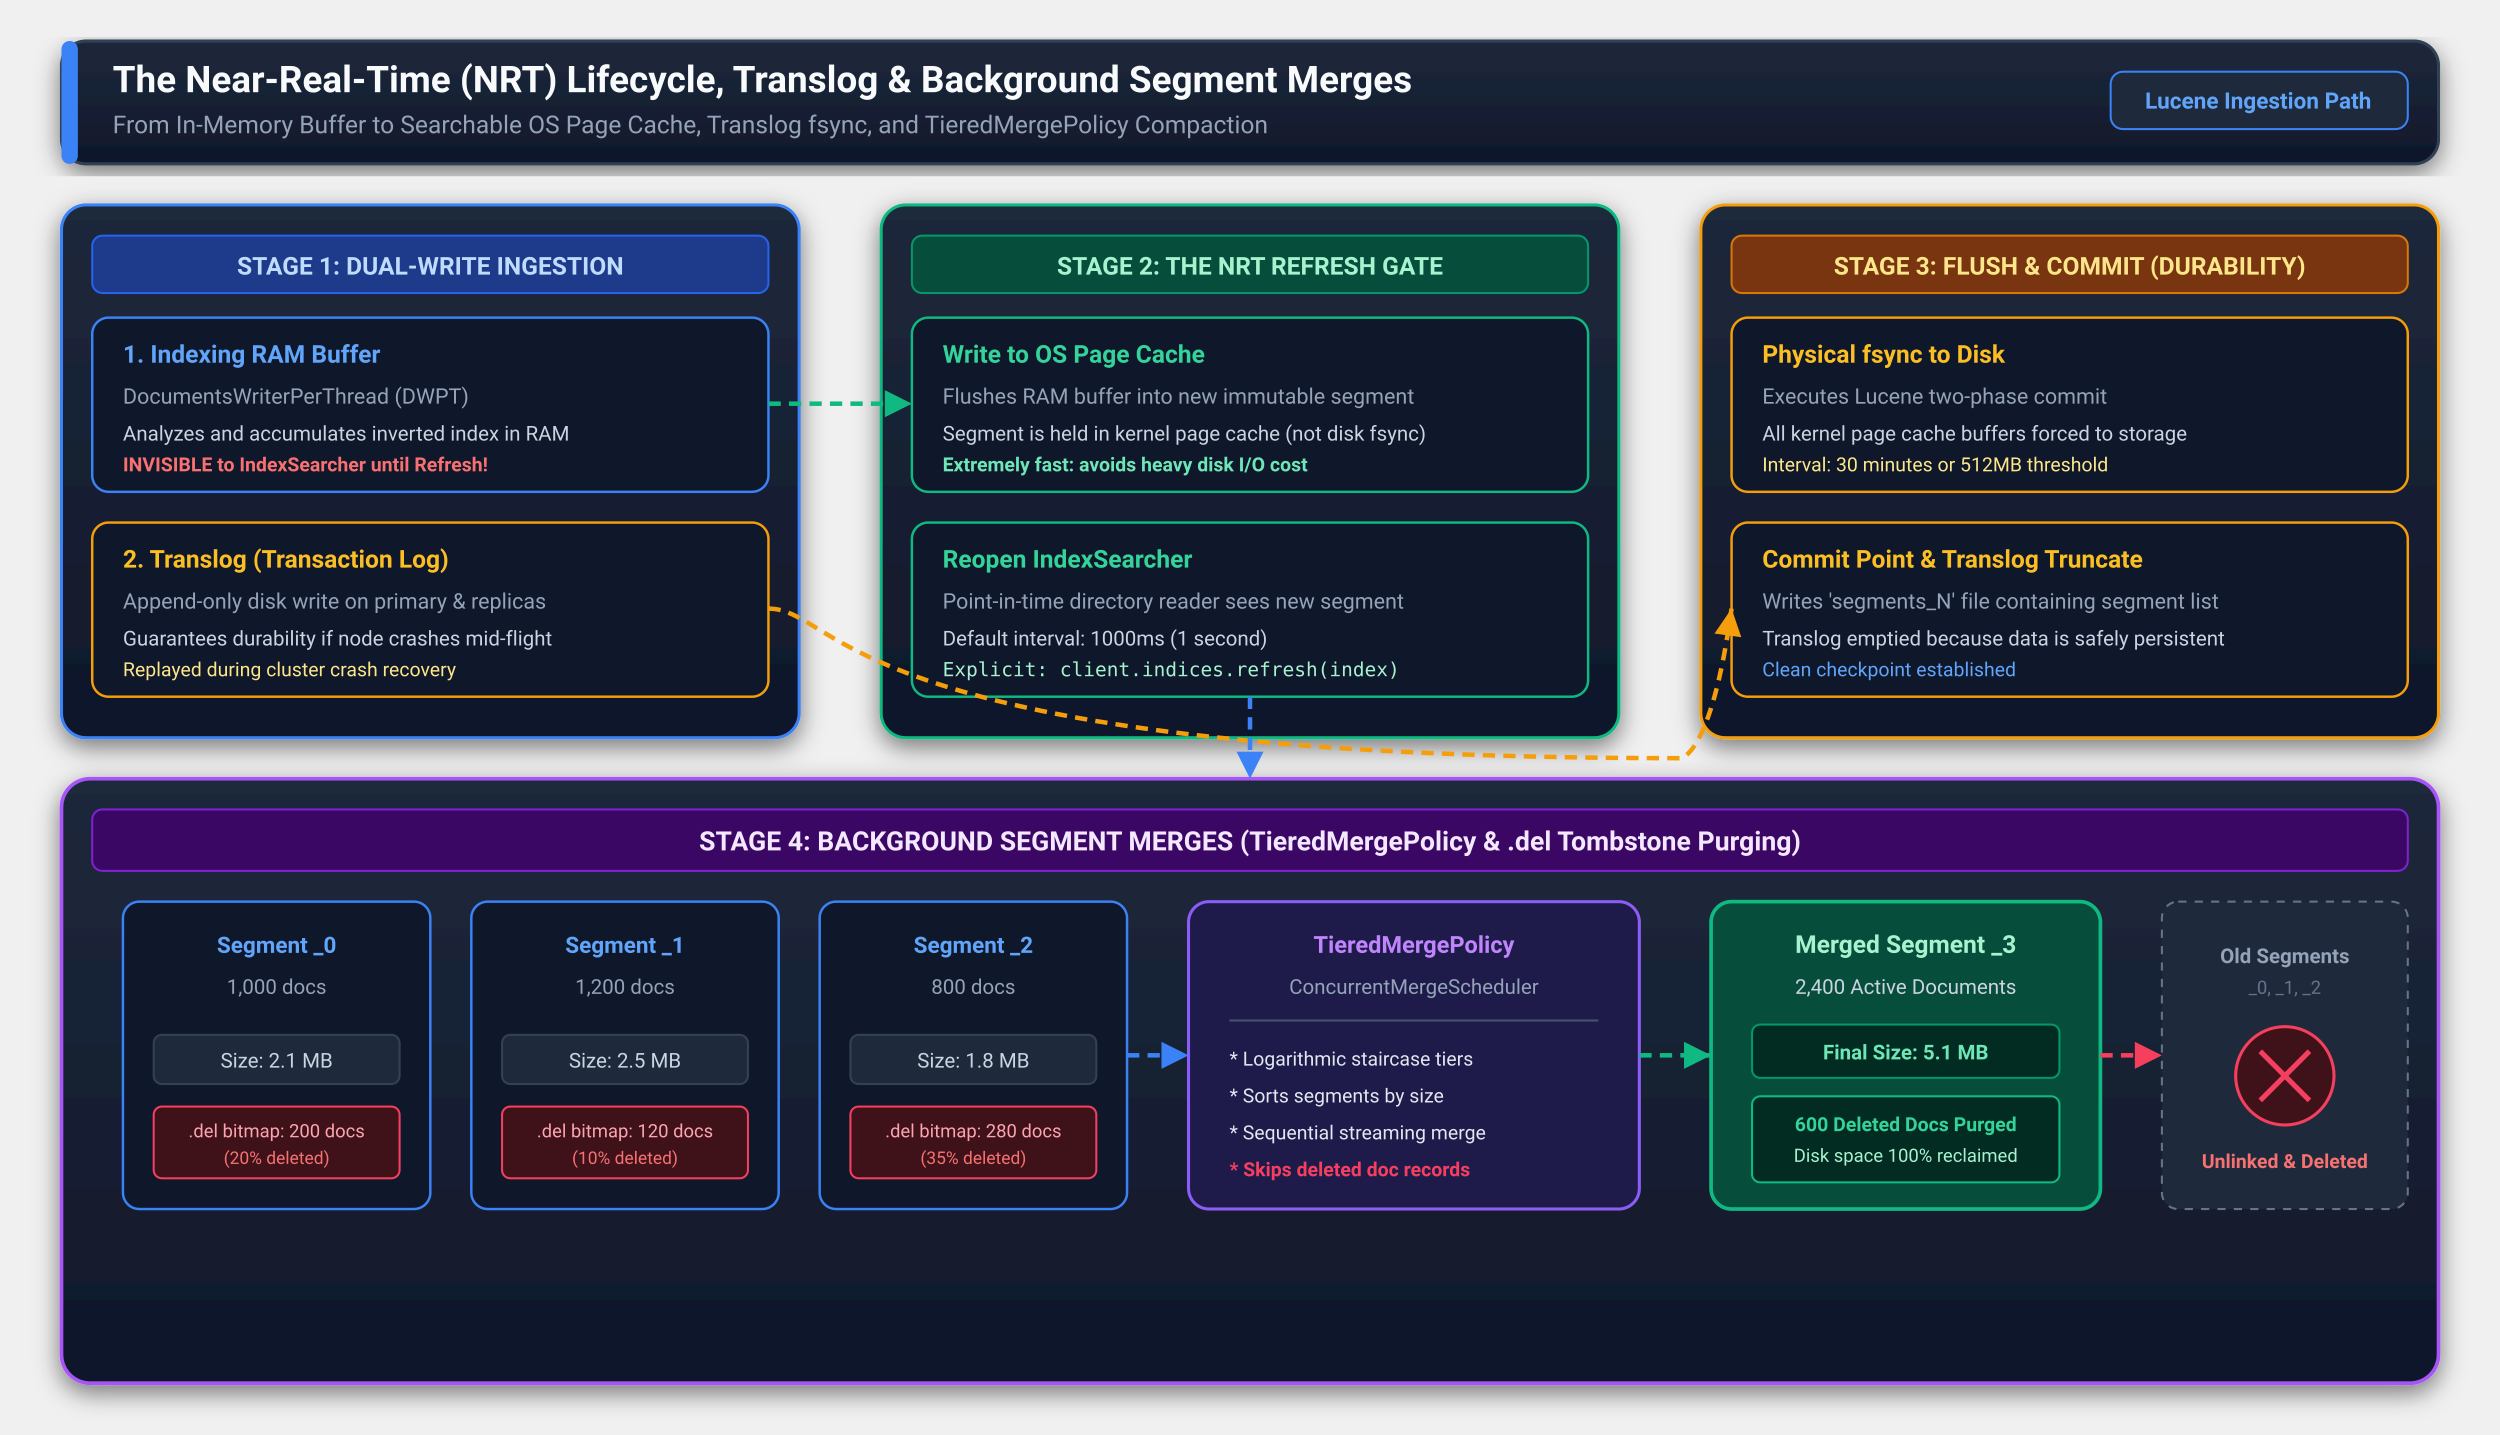
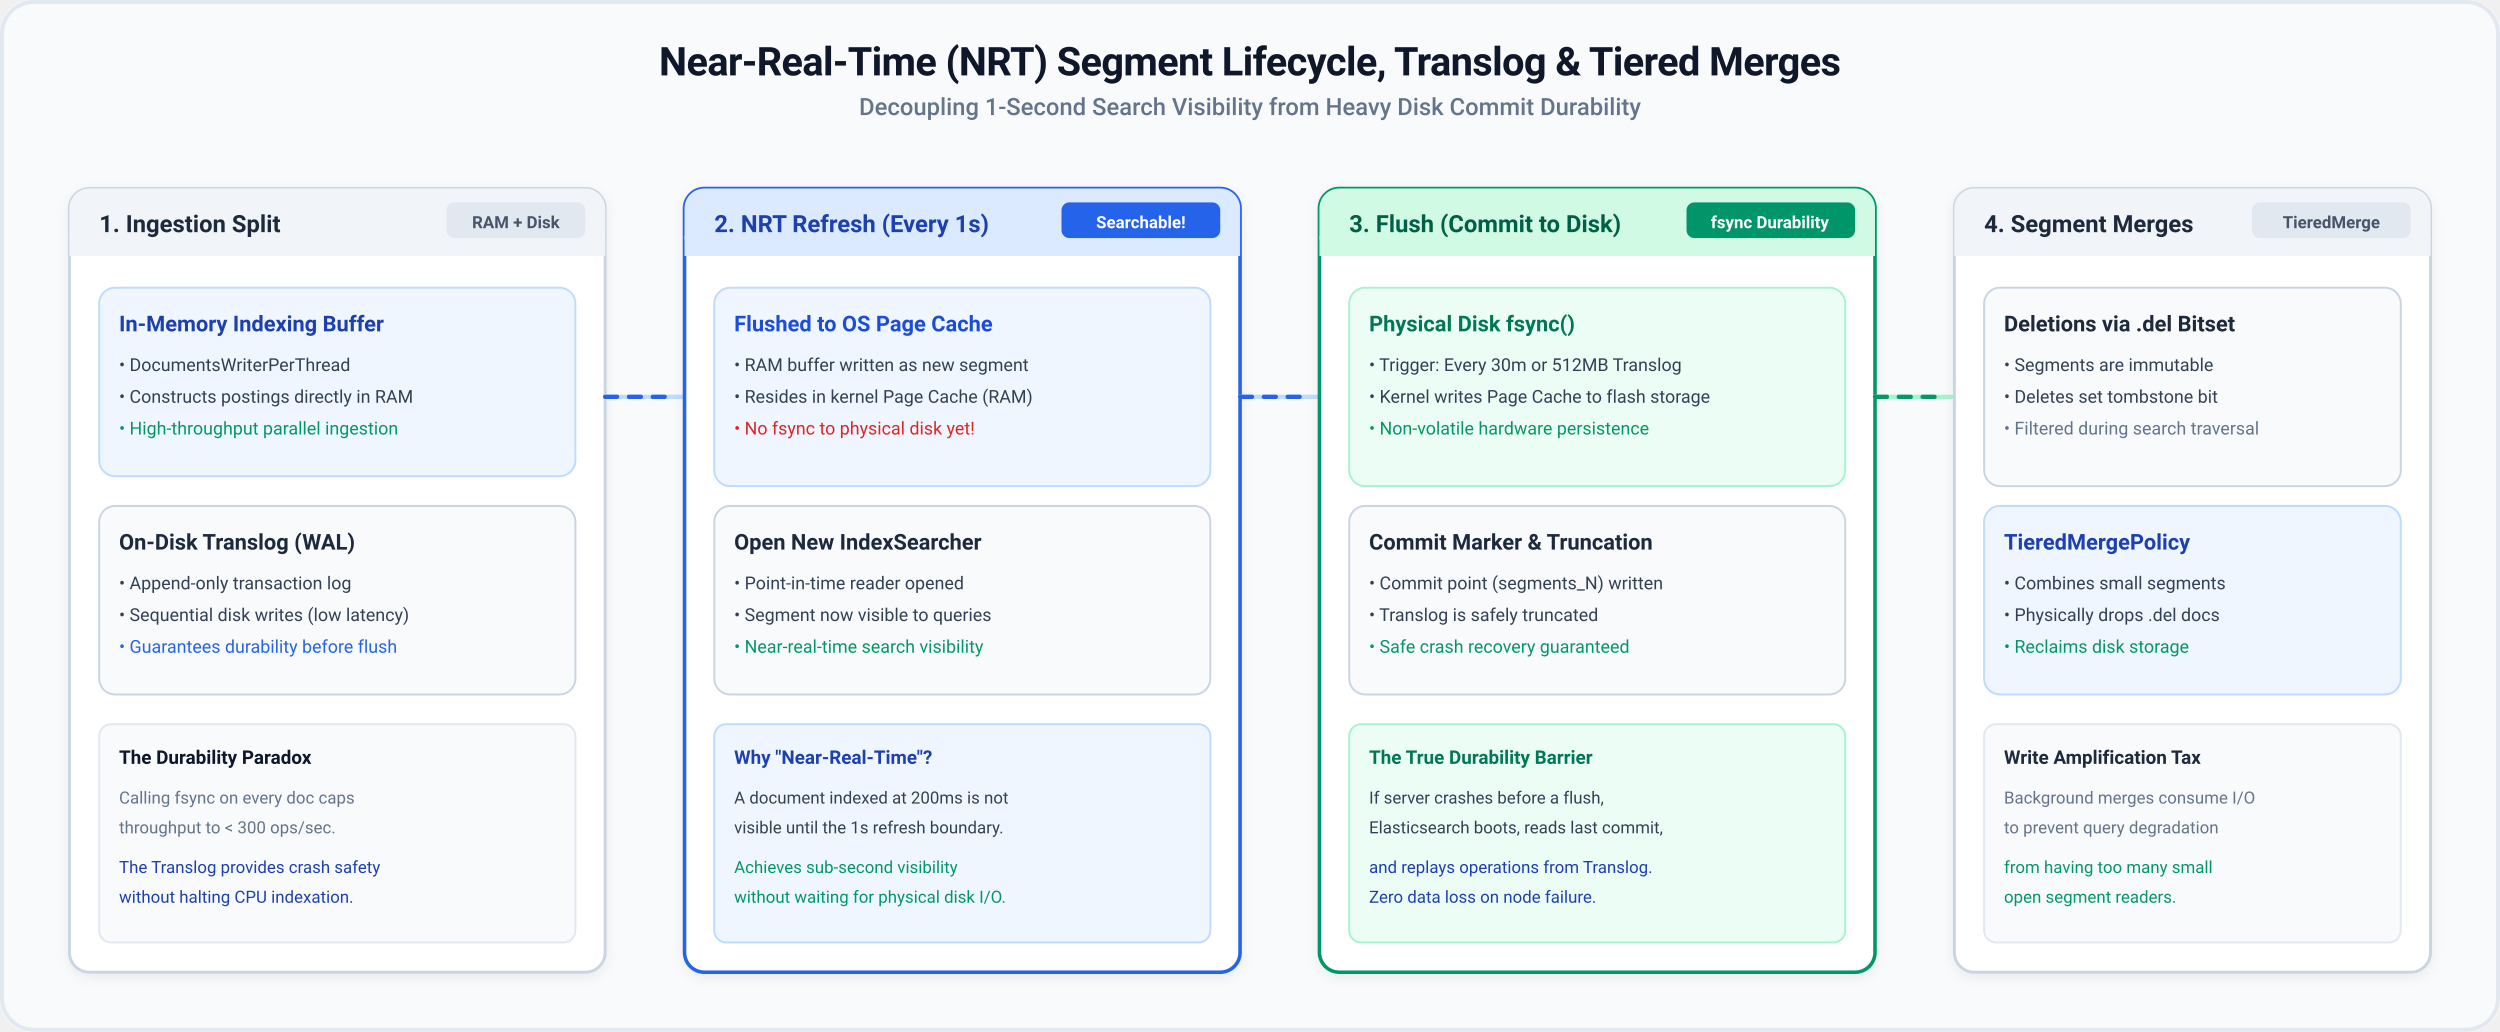
- <svg xmlns="http://www.w3.org/2000/svg" viewBox="0 0 1220 700" width="100%" height="100%" style="background-color: #0b1120; font-family: -apple-system, BlinkMacSystemFont, 'Segoe UI', Roboto, Helvetica, Arial, sans-serif;">
+ <svg xmlns="http://www.w3.org/2000/svg" viewBox="0 0 1260 520" width="100%" height="100%">
  <defs>
-     <linearGradient id="cardGrad2" x1="0%" y1="0%" x2="0%" y2="100%">
-       <stop offset="0%" stop-color="#1e293b" />
-       <stop offset="100%" stop-color="#0f172a" />
-     </linearGradient>
-     <filter id="dropGlow2" x="-10%" y="-10%" width="120%" height="120%">
-       <feDropShadow dx="0" dy="4" stdDeviation="6" flood-color="#000000" flood-opacity="0.5" />
+     <marker id="arr-blue" viewBox="0 0 10 10" refX="6" refY="5" markerWidth="6" markerHeight="6" orient="auto-start-reverse">
+       <path d="M 0 1.5 L 8 5 L 0 8.5 z" fill="#2563EB" />
+     </marker>
+     <marker id="arr-green" viewBox="0 0 10 10" refX="6" refY="5" markerWidth="6" markerHeight="6" orient="auto-start-reverse">
+       <path d="M 0 1.5 L 8 5 L 0 8.5 z" fill="#059669" />
+     </marker>
+     <filter id="shadow" x="-5%" y="-5%" width="110%" height="110%">
+       <feDropShadow dx="0" dy="2" stdDeviation="3" flood-color="#0F172A" flood-opacity="0.06" />
    </filter>
-     <marker id="arrBlue2" markerWidth="8" markerHeight="8" refX="6" refY="4" orient="auto">
-       <path d="M 0 1 L 6 4 L 0 7 z" fill="#3b82f6" />
-     </marker>
-     <marker id="arrAmber2" markerWidth="8" markerHeight="8" refX="6" refY="4" orient="auto">
-       <path d="M 0 1 L 6 4 L 0 7 z" fill="#f59e0b" />
-     </marker>
-     <marker id="arrGreen2" markerWidth="8" markerHeight="8" refX="6" refY="4" orient="auto">
-       <path d="M 0 1 L 6 4 L 0 7 z" fill="#10b981" />
-     </marker>
-     <marker id="arrRose2" markerWidth="8" markerHeight="8" refX="6" refY="4" orient="auto">
-       <path d="M 0 1 L 6 4 L 0 7 z" fill="#f43f5e" />
-     </marker>
    <style>
-       .flow-blue2 {
-         stroke: #3b82f6;
+       @keyframes flow {
+         from { stroke-dashoffset: 24; }
+         to { stroke-dashoffset: 0; }
+       }
+       .flow-blue {
+         stroke: #2563EB;
        stroke-width: 2.2;
-         stroke-dasharray: 6 4;
-         animation: flow2 1.6s linear infinite;
+         stroke-dasharray: 6 6;
+         animation: flow 1s linear infinite;
+       }
+       .flow-green {
+         stroke: #059669;
+         stroke-width: 2.2;
+         stroke-dasharray: 6 6;
+         animation: flow 1s linear infinite;
+       }
+       .base-line {
        fill: none;
+         stroke-linecap: round;
+         stroke-linejoin: round;
      }
-       .flow-amber2 {
-         stroke: #f59e0b;
-         stroke-width: 2.2;
-         stroke-dasharray: 6 4;
-         animation: flow2 1.6s linear infinite;
-         fill: none;
-       }
-       .flow-green2 {
-         stroke: #10b981;
-         stroke-width: 2.2;
-         stroke-dasharray: 6 4;
-         animation: flow2 1.6s linear infinite;
-         fill: none;
-       }
-       .flow-rose2 {
-         stroke: #f43f5e;
-         stroke-width: 2.2;
-         stroke-dasharray: 6 4;
-         animation: flow2 1.6s linear infinite;
-         fill: none;
-       }
-       .static-line2 {
-         stroke: #475569;
-         stroke-width: 1.5;
-         fill: none;
-       }
-       @keyframes flow2 {
-         from { stroke-dashoffset: 20; }
-         to { stroke-dashoffset: 0; }
+       text {
+         font-family: -apple-system, BlinkMacSystemFont, "Segoe UI", Roboto, "Helvetica Neue", Arial, sans-serif;
      }
    </style>
  </defs>
-   <rect x="30" y="20" width="1160" height="60" rx="12" fill="url(#cardGrad2)" stroke="#334155" stroke-width="1.5" filter="url(#dropGlow2)" />
-   <rect x="30" y="20" width="8" height="60" rx="4" fill="#3b82f6" />
-   <text x="55" y="45" fill="#f8fafc" font-size="18" font-weight="700">The Near-Real-Time (NRT) Lifecycle, Translog &amp; Background Segment Merges</text>
-   <text x="55" y="65" fill="#94a3b8" font-size="12">From In-Memory Buffer to Searchable OS Page Cache, Translog fsync, and TieredMergePolicy Compaction</text>
-   <rect x="1030" y="35" width="145" height="28" rx="6" fill="#1e293b" stroke="#3b82f6" stroke-width="1" />
-   <text x="1102" y="53" fill="#60a5fa" font-size="11" font-weight="600" text-anchor="middle">Lucene Ingestion Path</text>
-   <rect x="30" y="100" width="360" height="260" rx="12" fill="url(#cardGrad2)" stroke="#3b82f6" stroke-width="1.5" filter="url(#dropGlow2)" />
-   <rect x="45" y="115" width="330" height="28" rx="5" fill="#1e3a8a" stroke="#2563eb" stroke-width="1" />
-   <text x="210" y="134" fill="#bfdbfe" font-size="12" font-weight="700" text-anchor="middle">STAGE 1: DUAL-WRITE INGESTION</text>
-   <rect x="45" y="155" width="330" height="85" rx="8" fill="#0f172a" stroke="#3b82f6" stroke-width="1.2" />
-   <text x="60" y="177" fill="#60a5fa" font-size="12" font-weight="700">1. Indexing RAM Buffer</text>
-   <text x="60" y="197" fill="#94a3b8" font-size="10.5">DocumentsWriterPerThread (DWPT)</text>
-   <text x="60" y="215" fill="#cbd5e1" font-size="10">Analyzes and accumulates inverted index in RAM</text>
-   <text x="60" y="230" fill="#f87171" font-size="9.5" font-weight="600">INVISIBLE to IndexSearcher until Refresh!</text>
-   <rect x="45" y="255" width="330" height="85" rx="8" fill="#0f172a" stroke="#f59e0b" stroke-width="1.2" />
-   <text x="60" y="277" fill="#fbbf24" font-size="12" font-weight="700">2. Translog (Transaction Log)</text>
-   <text x="60" y="297" fill="#94a3b8" font-size="10.5">Append-only disk write on primary &amp; replicas</text>
-   <text x="60" y="315" fill="#cbd5e1" font-size="10">Guarantees durability if node crashes mid-flight</text>
-   <text x="60" y="330" fill="#fde68a" font-size="9.5">Replayed during cluster crash recovery</text>
-   <rect x="430" y="100" width="360" height="260" rx="12" fill="url(#cardGrad2)" stroke="#10b981" stroke-width="1.5" filter="url(#dropGlow2)" />
-   <rect x="445" y="115" width="330" height="28" rx="5" fill="#064e3b" stroke="#059669" stroke-width="1" />
-   <text x="610" y="134" fill="#a7f3d0" font-size="12" font-weight="700" text-anchor="middle">STAGE 2: THE NRT REFRESH GATE</text>
-   <rect x="445" y="155" width="330" height="85" rx="8" fill="#0f172a" stroke="#10b981" stroke-width="1.2" />
-   <text x="460" y="177" fill="#34d399" font-size="12" font-weight="700">Write to OS Page Cache</text>
-   <text x="460" y="197" fill="#94a3b8" font-size="10.5">Flushes RAM buffer into new immutable segment</text>
-   <text x="460" y="215" fill="#cbd5e1" font-size="10">Segment is held in kernel page cache (not disk fsync)</text>
-   <text x="460" y="230" fill="#6ee7b7" font-size="9.5" font-weight="600">Extremely fast: avoids heavy disk I/O cost</text>
-   <rect x="445" y="255" width="330" height="85" rx="8" fill="#0f172a" stroke="#10b981" stroke-width="1.2" />
-   <text x="460" y="277" fill="#34d399" font-size="12" font-weight="700">Reopen IndexSearcher</text>
-   <text x="460" y="297" fill="#94a3b8" font-size="10.5">Point-in-time directory reader sees new segment</text>
-   <text x="460" y="315" fill="#cbd5e1" font-size="10">Default interval: 1000ms (1 second)</text>
-   <text x="460" y="330" fill="#a7f3d0" font-size="9.5" font-family="monospace">Explicit: client.indices.refresh(index)</text>
-   <rect x="830" y="100" width="360" height="260" rx="12" fill="url(#cardGrad2)" stroke="#f59e0b" stroke-width="1.5" filter="url(#dropGlow2)" />
-   <rect x="845" y="115" width="330" height="28" rx="5" fill="#78350f" stroke="#d97706" stroke-width="1" />
-   <text x="1010" y="134" fill="#fde68a" font-size="12" font-weight="700" text-anchor="middle">STAGE 3: FLUSH &amp; COMMIT (DURABILITY)</text>
-   <rect x="845" y="155" width="330" height="85" rx="8" fill="#0f172a" stroke="#f59e0b" stroke-width="1.2" />
-   <text x="860" y="177" fill="#fbbf24" font-size="12" font-weight="700">Physical fsync to Disk</text>
-   <text x="860" y="197" fill="#94a3b8" font-size="10.5">Executes Lucene two-phase commit</text>
-   <text x="860" y="215" fill="#cbd5e1" font-size="10">All kernel page cache buffers forced to storage</text>
-   <text x="860" y="230" fill="#fde68a" font-size="9.5">Interval: 30 minutes or 512MB threshold</text>
-   <rect x="845" y="255" width="330" height="85" rx="8" fill="#0f172a" stroke="#f59e0b" stroke-width="1.2" />
-   <text x="860" y="277" fill="#fbbf24" font-size="12" font-weight="700">Commit Point &amp; Translog Truncate</text>
-   <text x="860" y="297" fill="#94a3b8" font-size="10.5">Writes 'segments_N' file containing segment list</text>
-   <text x="860" y="315" fill="#cbd5e1" font-size="10">Translog emptied because data is safely persistent</text>
-   <text x="860" y="330" fill="#60a5fa" font-size="9.5">Clean checkpoint established</text>
-   <rect x="30" y="380" width="1160" height="295" rx="14" fill="url(#cardGrad2)" stroke="#a855f7" stroke-width="1.8" filter="url(#dropGlow2)" />
-   <rect x="45" y="395" width="1130" height="30" rx="5" fill="#3b0764" stroke="#7e22ce" stroke-width="1" />
-   <text x="610" y="415" fill="#f3e8ff" font-size="13" font-weight="700" text-anchor="middle">STAGE 4: BACKGROUND SEGMENT MERGES (TieredMergePolicy &amp; .del Tombstone Purging)</text>
-   <g transform="translate(60, 440)">
-     <rect x="0" y="0" width="150" height="150" rx="8" fill="#0f172a" stroke="#3b82f6" stroke-width="1.2" />
-     <text x="75" y="25" fill="#60a5fa" font-size="11" font-weight="700" text-anchor="middle">Segment _0</text>
-     <text x="75" y="45" fill="#94a3b8" font-size="10" text-anchor="middle">1,000 docs</text>
-     <rect x="15" y="65" width="120" height="24" rx="4" fill="#1e293b" stroke="#334155" stroke-width="1" />
-     <text x="75" y="81" fill="#cbd5e1" font-size="10" text-anchor="middle">Size: 2.1 MB</text>
-     <rect x="15" y="100" width="120" height="35" rx="4" fill="#3f121a" stroke="#f43f5e" stroke-width="1" />
-     <text x="75" y="115" fill="#fda4af" font-size="9" text-anchor="middle">.del bitmap: 200 docs</text>
-     <text x="75" y="128" fill="#f87171" font-size="8.5" text-anchor="middle">(20% deleted)</text>
+   <rect width="1260" height="520" fill="#F8FAFC" rx="16" />
+   <rect x="1" y="1" width="1258" height="518" fill="none" stroke="#E2E8F0" stroke-width="2" rx="16" />
+   <text x="630" y="38" text-anchor="middle" font-size="20" font-weight="700" fill="#0F172A" letter-spacing="-0.3">Near-Real-Time (NRT) Segment Lifecycle, Translog &amp; Tiered Merges</text>
+   <text x="630" y="58" text-anchor="middle" font-size="12" font-weight="500" fill="#64748B">Decoupling 1-Second Search Visibility from Heavy Disk Commit Durability</text>
+   <g filter="url(#shadow)">
+     <rect x="35" y="95" width="270" height="395" fill="#FFFFFF" stroke="#CBD5E1" stroke-width="1.5" rx="10" />
+     <rect x="35" y="95" width="270" height="34" fill="#F1F5F9" rx="10" />
+     <path d="M 35 119 H 305 V 129 H 35 Z" fill="#F1F5F9" />
+     <text x="50" y="117" font-size="12" font-weight="700" fill="#1E293B">1. Ingestion Split</text>
+     <rect x="225" y="102" width="70" height="18" fill="#E2E8F0" rx="4" />
+     <text x="260" y="115" text-anchor="middle" font-size="8.5" font-weight="700" fill="#475569">RAM + Disk</text>
+     <rect x="50" y="145" width="240" height="95" fill="#EFF6FF" stroke="#BFDBFE" rx="8" />
+     <text x="60" y="167" font-size="11" font-weight="700" fill="#1E40AF">In-Memory Indexing Buffer</text>
+     <text x="60" y="187" font-size="9" fill="#334155">• DocumentsWriterPerThread</text>
+     <text x="60" y="203" font-size="9" fill="#334155">• Constructs postings directly in RAM</text>
+     <text x="60" y="219" font-size="9" fill="#059669">• High-throughput parallel ingestion</text>
+     <rect x="50" y="255" width="240" height="95" fill="#F8FAFC" stroke="#CBD5E1" rx="8" />
+     <text x="60" y="277" font-size="11" font-weight="700" fill="#1E293B">On-Disk Translog (WAL)</text>
+     <text x="60" y="297" font-size="9" fill="#334155">• Append-only transaction log</text>
+     <text x="60" y="313" font-size="9" fill="#334155">• Sequential disk writes (low latency)</text>
+     <text x="60" y="329" font-size="9" fill="#2563EB">• Guarantees durability before flush</text>
+     <rect x="50" y="365" width="240" height="110" fill="#F8FAFC" stroke="#E2E8F0" rx="6" />
+     <text x="60" y="385" font-size="9.5" font-weight="700" fill="#0F172A">The Durability Paradox</text>
+     <text x="60" y="405" font-size="8.5" fill="#64748B">Calling fsync on every doc caps</text>
+     <text x="60" y="420" font-size="8.5" fill="#64748B">throughput to &lt; 300 ops/sec.</text>
+     <text x="60" y="440" font-size="8.5" fill="#1E40AF">The Translog provides crash safety</text>
+     <text x="60" y="455" font-size="8.5" fill="#1E40AF">without halting CPU indexation.</text>
  </g>
-   <g transform="translate(230, 440)">
-     <rect x="0" y="0" width="150" height="150" rx="8" fill="#0f172a" stroke="#3b82f6" stroke-width="1.2" />
-     <text x="75" y="25" fill="#60a5fa" font-size="11" font-weight="700" text-anchor="middle">Segment _1</text>
-     <text x="75" y="45" fill="#94a3b8" font-size="10" text-anchor="middle">1,200 docs</text>
-     <rect x="15" y="65" width="120" height="24" rx="4" fill="#1e293b" stroke="#334155" stroke-width="1" />
-     <text x="75" y="81" fill="#cbd5e1" font-size="10" text-anchor="middle">Size: 2.5 MB</text>
-     <rect x="15" y="100" width="120" height="35" rx="4" fill="#3f121a" stroke="#f43f5e" stroke-width="1" />
-     <text x="75" y="115" fill="#fda4af" font-size="9" text-anchor="middle">.del bitmap: 120 docs</text>
-     <text x="75" y="128" fill="#f87171" font-size="8.5" text-anchor="middle">(10% deleted)</text>
+   <path d="M 305 200 L 345 200" class="base-line" stroke="#BFDBFE" stroke-width="2.2" marker-end="url(#arrow-blue)" />
+   <path d="M 305 200 L 340 200" class="base-line flow-blue" />
+   <g filter="url(#shadow)">
+     <rect x="345" y="95" width="280" height="395" fill="#FFFFFF" stroke="#2563EB" stroke-width="1.8" rx="10" />
+     <rect x="345" y="95" width="280" height="34" fill="#DBEAFE" rx="10" />
+     <path d="M 345 119 H 625 V 129 H 345 Z" fill="#DBEAFE" />
+     <text x="360" y="117" font-size="12" font-weight="700" fill="#1E40AF">2. NRT Refresh (Every 1s)</text>
+     <rect x="535" y="102" width="80" height="18" fill="#2563EB" rx="4" />
+     <text x="575" y="115" text-anchor="middle" font-size="8.5" font-weight="700" fill="#FFFFFF">Searchable!</text>
+     <rect x="360" y="145" width="250" height="100" fill="#EFF6FF" stroke="#BFDBFE" rx="8" />
+     <text x="370" y="167" font-size="11" font-weight="700" fill="#1D4ED8">Flushed to OS Page Cache</text>
+     <text x="370" y="187" font-size="9" fill="#334155">• RAM buffer written as new segment</text>
+     <text x="370" y="203" font-size="9" fill="#334155">• Resides in kernel Page Cache (RAM)</text>
+     <text x="370" y="219" font-size="9" fill="#DC2626">• No fsync to physical disk yet!</text>
+     <rect x="360" y="255" width="250" height="95" fill="#F8FAFC" stroke="#CBD5E1" rx="8" />
+     <text x="370" y="277" font-size="11" font-weight="700" fill="#1E293B">Open New IndexSearcher</text>
+     <text x="370" y="297" font-size="9" fill="#334155">• Point-in-time reader opened</text>
+     <text x="370" y="313" font-size="9" fill="#334155">• Segment now visible to queries</text>
+     <text x="370" y="329" font-size="9" fill="#059669">• Near-real-time search visibility</text>
+     <rect x="360" y="365" width="250" height="110" fill="#EFF6FF" stroke="#BFDBFE" rx="6" />
+     <text x="370" y="385" font-size="9.5" font-weight="700" fill="#1E40AF">Why "Near-Real-Time"?</text>
+     <text x="370" y="405" font-size="8.5" fill="#334155">A document indexed at 200ms is not</text>
+     <text x="370" y="420" font-size="8.5" fill="#334155">visible until the 1s refresh boundary.</text>
+     <text x="370" y="440" font-size="8.5" fill="#059669">Achieves sub-second visibility</text>
+     <text x="370" y="455" font-size="8.5" fill="#059669">without waiting for physical disk I/O.</text>
  </g>
-   <g transform="translate(400, 440)">
-     <rect x="0" y="0" width="150" height="150" rx="8" fill="#0f172a" stroke="#3b82f6" stroke-width="1.2" />
-     <text x="75" y="25" fill="#60a5fa" font-size="11" font-weight="700" text-anchor="middle">Segment _2</text>
-     <text x="75" y="45" fill="#94a3b8" font-size="10" text-anchor="middle">800 docs</text>
-     <rect x="15" y="65" width="120" height="24" rx="4" fill="#1e293b" stroke="#334155" stroke-width="1" />
-     <text x="75" y="81" fill="#cbd5e1" font-size="10" text-anchor="middle">Size: 1.8 MB</text>
-     <rect x="15" y="100" width="120" height="35" rx="4" fill="#3f121a" stroke="#f43f5e" stroke-width="1" />
-     <text x="75" y="115" fill="#fda4af" font-size="9" text-anchor="middle">.del bitmap: 280 docs</text>
-     <text x="75" y="128" fill="#f87171" font-size="8.5" text-anchor="middle">(35% deleted)</text>
+   <path d="M 625 200 L 665 200" class="base-line" stroke="#BFDBFE" stroke-width="2.2" marker-end="url(#arrow-blue)" />
+   <path d="M 625 200 L 660 200" class="base-line flow-blue" />
+   <g filter="url(#shadow)">
+     <rect x="665" y="95" width="280" height="395" fill="#FFFFFF" stroke="#059669" stroke-width="1.8" rx="10" />
+     <rect x="665" y="95" width="280" height="34" fill="#D1FAE5" rx="10" />
+     <path d="M 665 119 H 945 V 129 H 665 Z" fill="#D1FAE5" />
+     <text x="680" y="117" font-size="12" font-weight="700" fill="#065F46">3. Flush (Commit to Disk)</text>
+     <rect x="850" y="102" width="85" height="18" fill="#059669" rx="4" />
+     <text x="892" y="115" text-anchor="middle" font-size="8.5" font-weight="700" fill="#FFFFFF">fsync Durability</text>
+     <rect x="680" y="145" width="250" height="100" fill="#ECFDF5" stroke="#A7F3D0" rx="8" />
+     <text x="690" y="167" font-size="11" font-weight="700" fill="#047857">Physical Disk fsync()</text>
+     <text x="690" y="187" font-size="9" fill="#334155">• Trigger: Every 30m or 512MB Translog</text>
+     <text x="690" y="203" font-size="9" fill="#334155">• Kernel writes Page Cache to flash storage</text>
+     <text x="690" y="219" font-size="9" fill="#059669">• Non-volatile hardware persistence</text>
+     <rect x="680" y="255" width="250" height="95" fill="#F8FAFC" stroke="#CBD5E1" rx="8" />
+     <text x="690" y="277" font-size="11" font-weight="700" fill="#1E293B">Commit Marker &amp; Truncation</text>
+     <text x="690" y="297" font-size="9" fill="#334155">• Commit point (segments_N) written</text>
+     <text x="690" y="313" font-size="9" fill="#334155">• Translog is safely truncated</text>
+     <text x="690" y="329" font-size="9" fill="#059669">• Safe crash recovery guaranteed</text>
+     <rect x="680" y="365" width="250" height="110" fill="#ECFDF5" stroke="#A7F3D0" rx="6" />
+     <text x="690" y="385" font-size="9.5" font-weight="700" fill="#047857">The True Durability Barrier</text>
+     <text x="690" y="405" font-size="8.5" fill="#334155">If server crashes before a flush,</text>
+     <text x="690" y="420" font-size="8.5" fill="#334155">Elasticsearch boots, reads last commit,</text>
+     <text x="690" y="440" font-size="8.5" fill="#1E40AF">and replays operations from Translog.</text>
+     <text x="690" y="455" font-size="8.5" fill="#1E40AF">Zero data loss on node failure.</text>
  </g>
-   <g transform="translate(580, 440)">
-     <rect x="0" y="0" width="220" height="150" rx="10" fill="#1e1b4b" stroke="#8b5cf6" stroke-width="1.5" />
-     <text x="110" y="25" fill="#c084fc" font-size="11.5" font-weight="700" text-anchor="middle">TieredMergePolicy</text>
-     <text x="110" y="45" fill="#94a3b8" font-size="10" text-anchor="middle">ConcurrentMergeScheduler</text>
-     <line x1="20" y1="58" x2="200" y2="58" stroke="#475569" stroke-width="1" />
-     <text x="20" y="80" fill="#e2e8f0" font-size="9.5">* Logarithmic staircase tiers</text>
-     <text x="20" y="98" fill="#e2e8f0" font-size="9.5">* Sorts segments by size</text>
-     <text x="20" y="116" fill="#e2e8f0" font-size="9.5">* Sequential streaming merge</text>
-     <text x="20" y="134" fill="#f43f5e" font-size="9.5" font-weight="600">* Skips deleted doc records</text>
+   <path d="M 945 200 L 985 200" class="base-line" stroke="#A7F3D0" stroke-width="2.2" marker-end="url(#arrow-green)" />
+   <path d="M 945 200 L 980 200" class="base-line flow-green" />
+   <g filter="url(#shadow)">
+     <rect x="985" y="95" width="240" height="395" fill="#FFFFFF" stroke="#CBD5E1" stroke-width="1.5" rx="10" />
+     <rect x="985" y="95" width="240" height="34" fill="#F1F5F9" rx="10" />
+     <path d="M 985 119 H 1225 V 129 H 985 Z" fill="#F1F5F9" />
+     <text x="1000" y="117" font-size="12" font-weight="700" fill="#1E293B">4. Segment Merges</text>
+     <rect x="1135" y="102" width="80" height="18" fill="#E2E8F0" rx="4" />
+     <text x="1175" y="115" text-anchor="middle" font-size="8.5" font-weight="700" fill="#475569">TieredMerge</text>
+     <rect x="1000" y="145" width="210" height="100" fill="#F8FAFC" stroke="#CBD5E1" rx="8" />
+     <text x="1010" y="167" font-size="11" font-weight="700" fill="#1E293B">Deletions via .del Bitset</text>
+     <text x="1010" y="187" font-size="9" fill="#334155">• Segments are immutable</text>
+     <text x="1010" y="203" font-size="9" fill="#334155">• Deletes set tombstone bit</text>
+     <text x="1010" y="219" font-size="9" fill="#64748B">• Filtered during search traversal</text>
+     <rect x="1000" y="255" width="210" height="95" fill="#EFF6FF" stroke="#BFDBFE" rx="8" />
+     <text x="1010" y="277" font-size="11" font-weight="700" fill="#1E40AF">TieredMergePolicy</text>
+     <text x="1010" y="297" font-size="9" fill="#334155">• Combines small segments</text>
+     <text x="1010" y="313" font-size="9" fill="#334155">• Physically drops .del docs</text>
+     <text x="1010" y="329" font-size="9" fill="#059669">• Reclaims disk storage</text>
+     <rect x="1000" y="365" width="210" height="110" fill="#F8FAFC" stroke="#E2E8F0" rx="6" />
+     <text x="1010" y="385" font-size="9.5" font-weight="700" fill="#1E293B">Write Amplification Tax</text>
+     <text x="1010" y="405" font-size="8.5" fill="#64748B">Background merges consume I/O</text>
+     <text x="1010" y="420" font-size="8.5" fill="#64748B">to prevent query degradation</text>
+     <text x="1010" y="440" font-size="8.5" fill="#059669">from having too many small</text>
+     <text x="1010" y="455" font-size="8.5" fill="#059669">open segment readers.</text>
  </g>
-   <g transform="translate(835, 440)">
-     <rect x="0" y="0" width="190" height="150" rx="10" fill="#064e3b" stroke="#10b981" stroke-width="1.8" />
-     <text x="95" y="25" fill="#a7f3d0" font-size="12" font-weight="700" text-anchor="middle">Merged Segment _3</text>
-     <text x="95" y="45" fill="#cbd5e1" font-size="10" text-anchor="middle">2,400 Active Documents</text>
-     <rect x="20" y="60" width="150" height="26" rx="4" fill="#022c22" stroke="#059669" stroke-width="1" />
-     <text x="95" y="77" fill="#6ee7b7" font-size="10" font-weight="600" text-anchor="middle">Final Size: 5.1 MB</text>
-     <rect x="20" y="95" width="150" height="42" rx="4" fill="#022c22" stroke="#10b981" stroke-width="1" />
-     <text x="95" y="112" fill="#34d399" font-size="9.5" font-weight="700" text-anchor="middle">600 Deleted Docs Purged</text>
-     <text x="95" y="127" fill="#a7f3d0" font-size="9" text-anchor="middle">Disk space 100% reclaimed</text>
-   </g>
-   <g transform="translate(1055, 440)">
-     <rect x="0" y="0" width="120" height="150" rx="8" fill="#1e293b" stroke="#64748b" stroke-width="1" stroke-dasharray="4 4" />
-     <text x="60" y="30" fill="#94a3b8" font-size="10" font-weight="700" text-anchor="middle">Old Segments</text>
-     <text x="60" y="45" fill="#64748b" font-size="9" text-anchor="middle">_0, _1, _2</text>
-     <circle cx="60" cy="85" r="24" fill="#3f121a" stroke="#f43f5e" stroke-width="1.5" />
-     <path d="M 48 73 L 72 97 M 72 73 L 48 97" stroke="#f43f5e" stroke-width="2.5" />
-     <text x="60" y="130" fill="#f87171" font-size="9.5" font-weight="600" text-anchor="middle">Unlinked &amp; Deleted</text>
-   </g>
-   <path d="M 375 197 L 445 197" class="flow-green2" marker-end="url(#arrGreen2)" />
-   <path d="M 375 297 C 410 297, 410 370, 820 370 C 820 370, 835 370, 845 297" class="flow-amber2" marker-end="url(#arrAmber2)" />
-   <path d="M 610 340 L 610 380" class="flow-blue2" marker-end="url(#arrBlue2)" />
-   <path d="M 550 515 L 580 515" class="flow-blue2" marker-end="url(#arrBlue2)" />
-   <path d="M 800 515 L 835 515" class="flow-green2" marker-end="url(#arrGreen2)" />
-   <path d="M 1025 515 L 1055 515" class="flow-rose2" marker-end="url(#arrRose2)" />
</svg>
